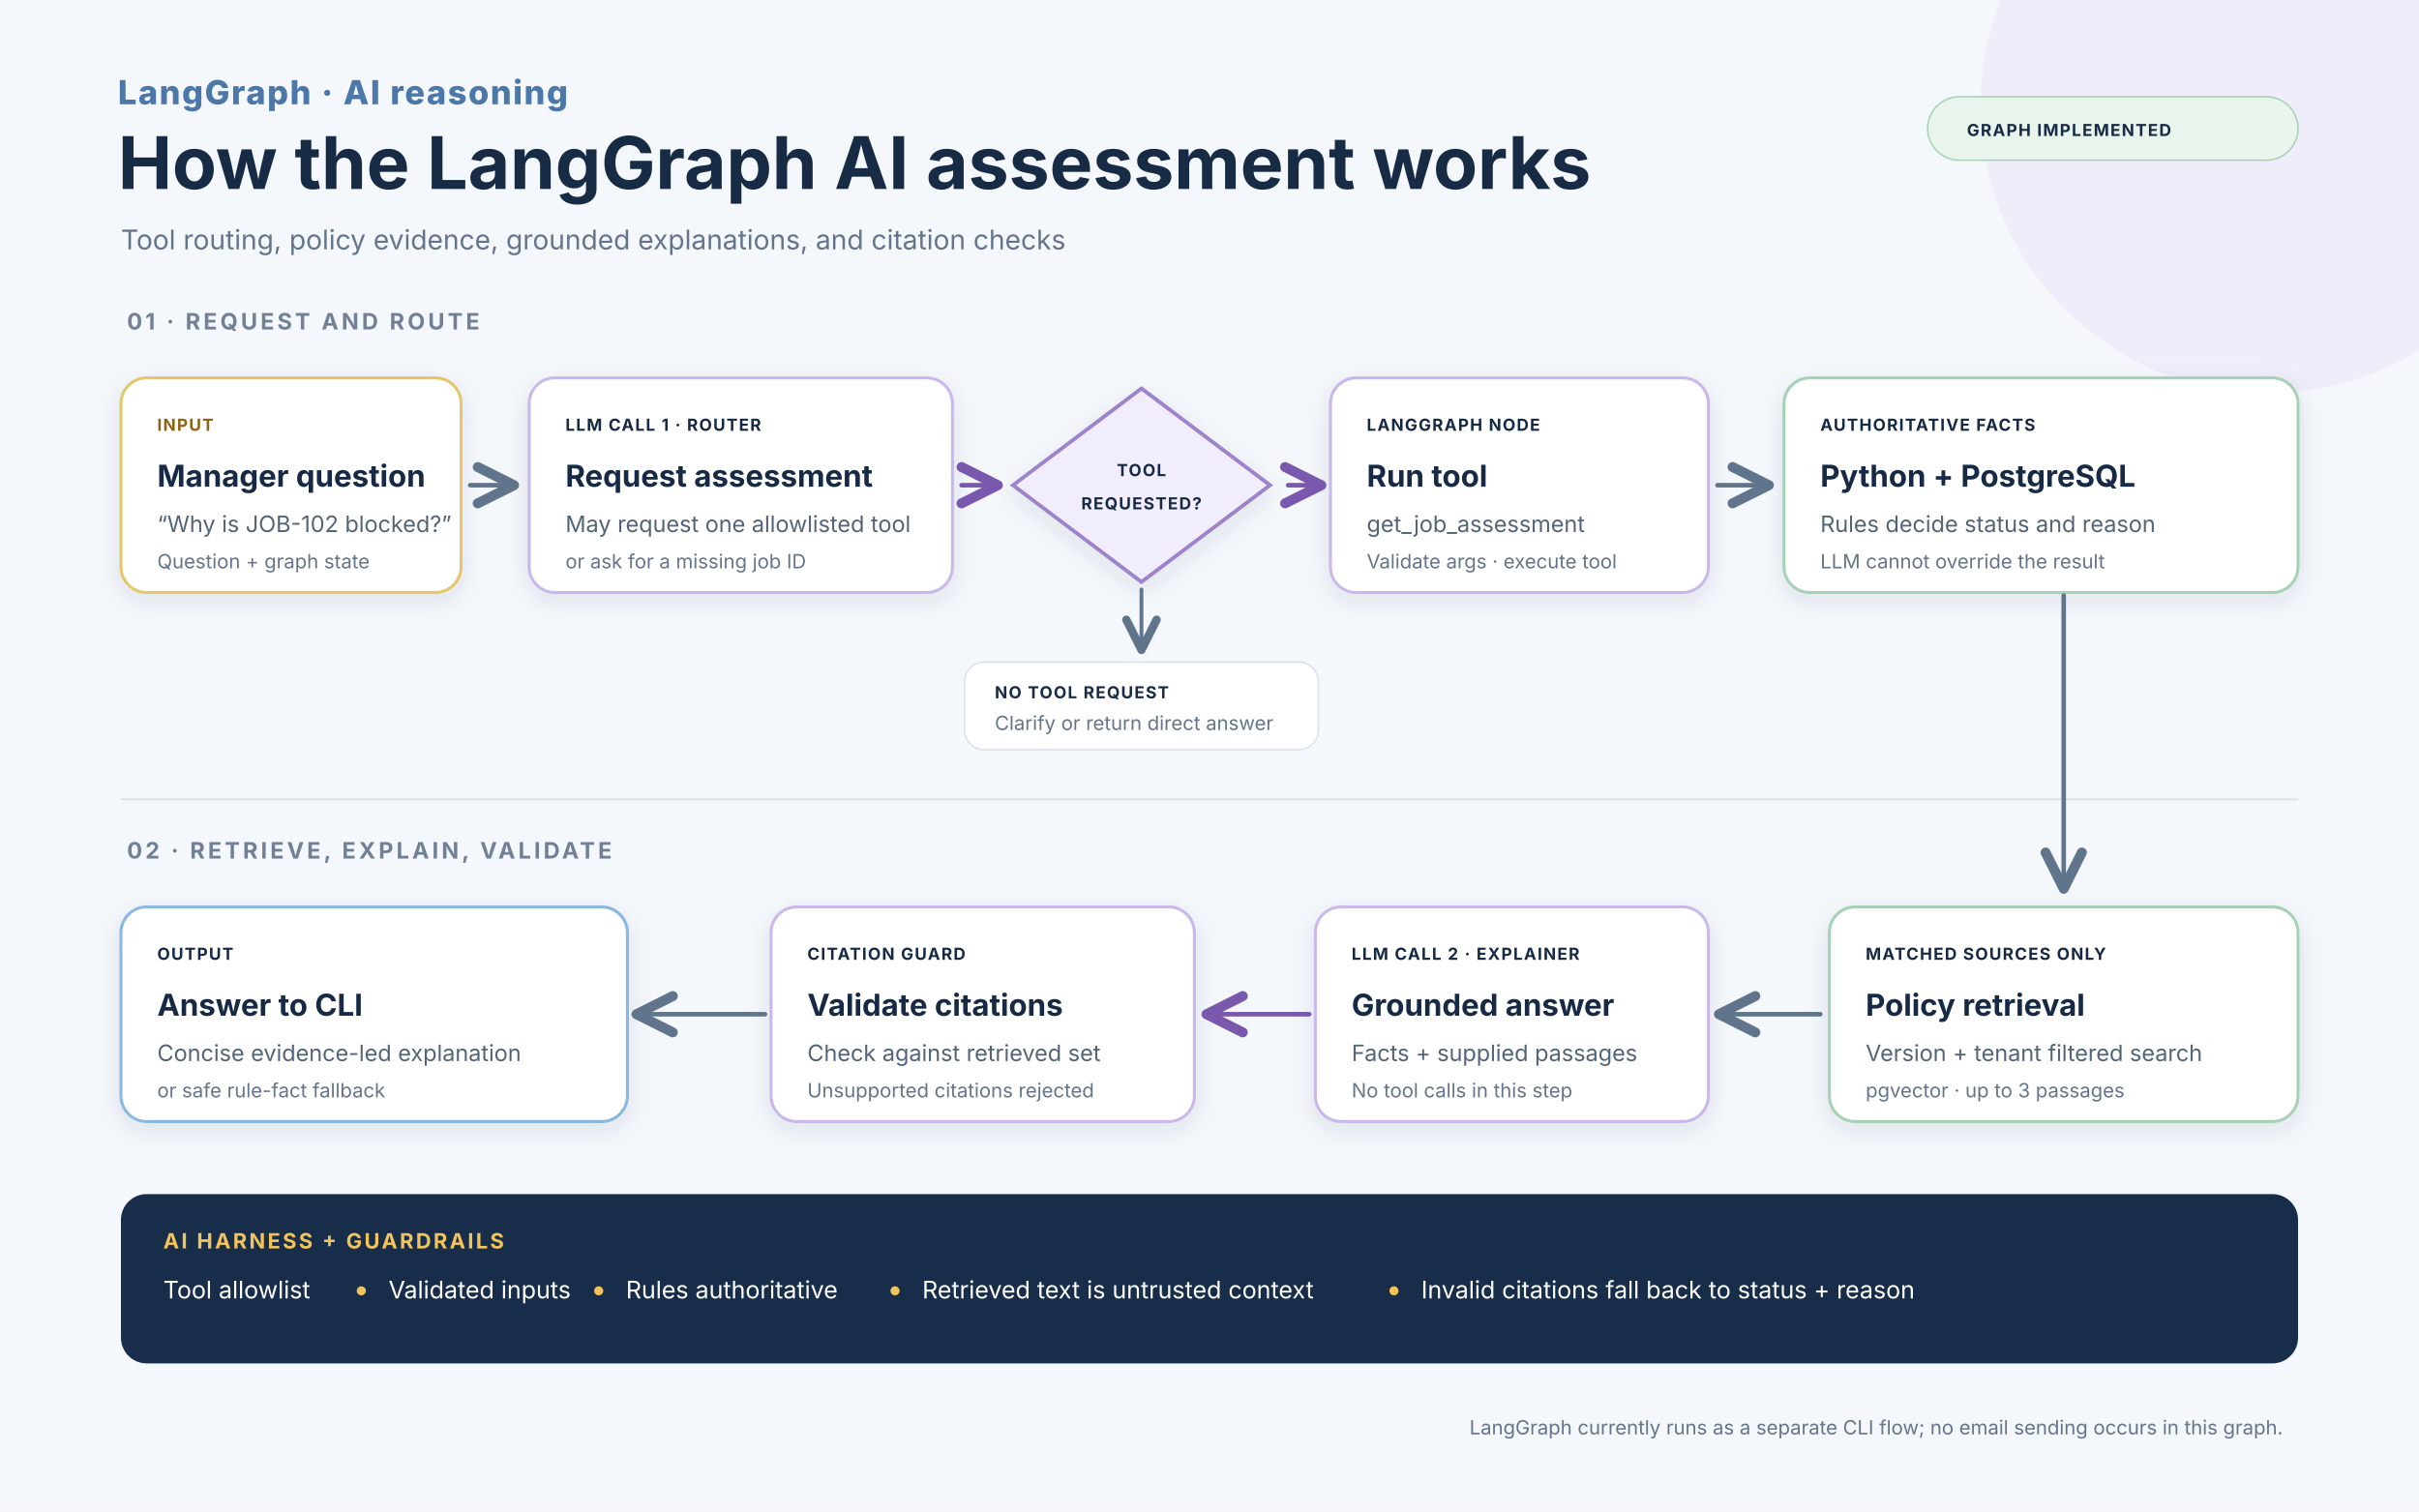
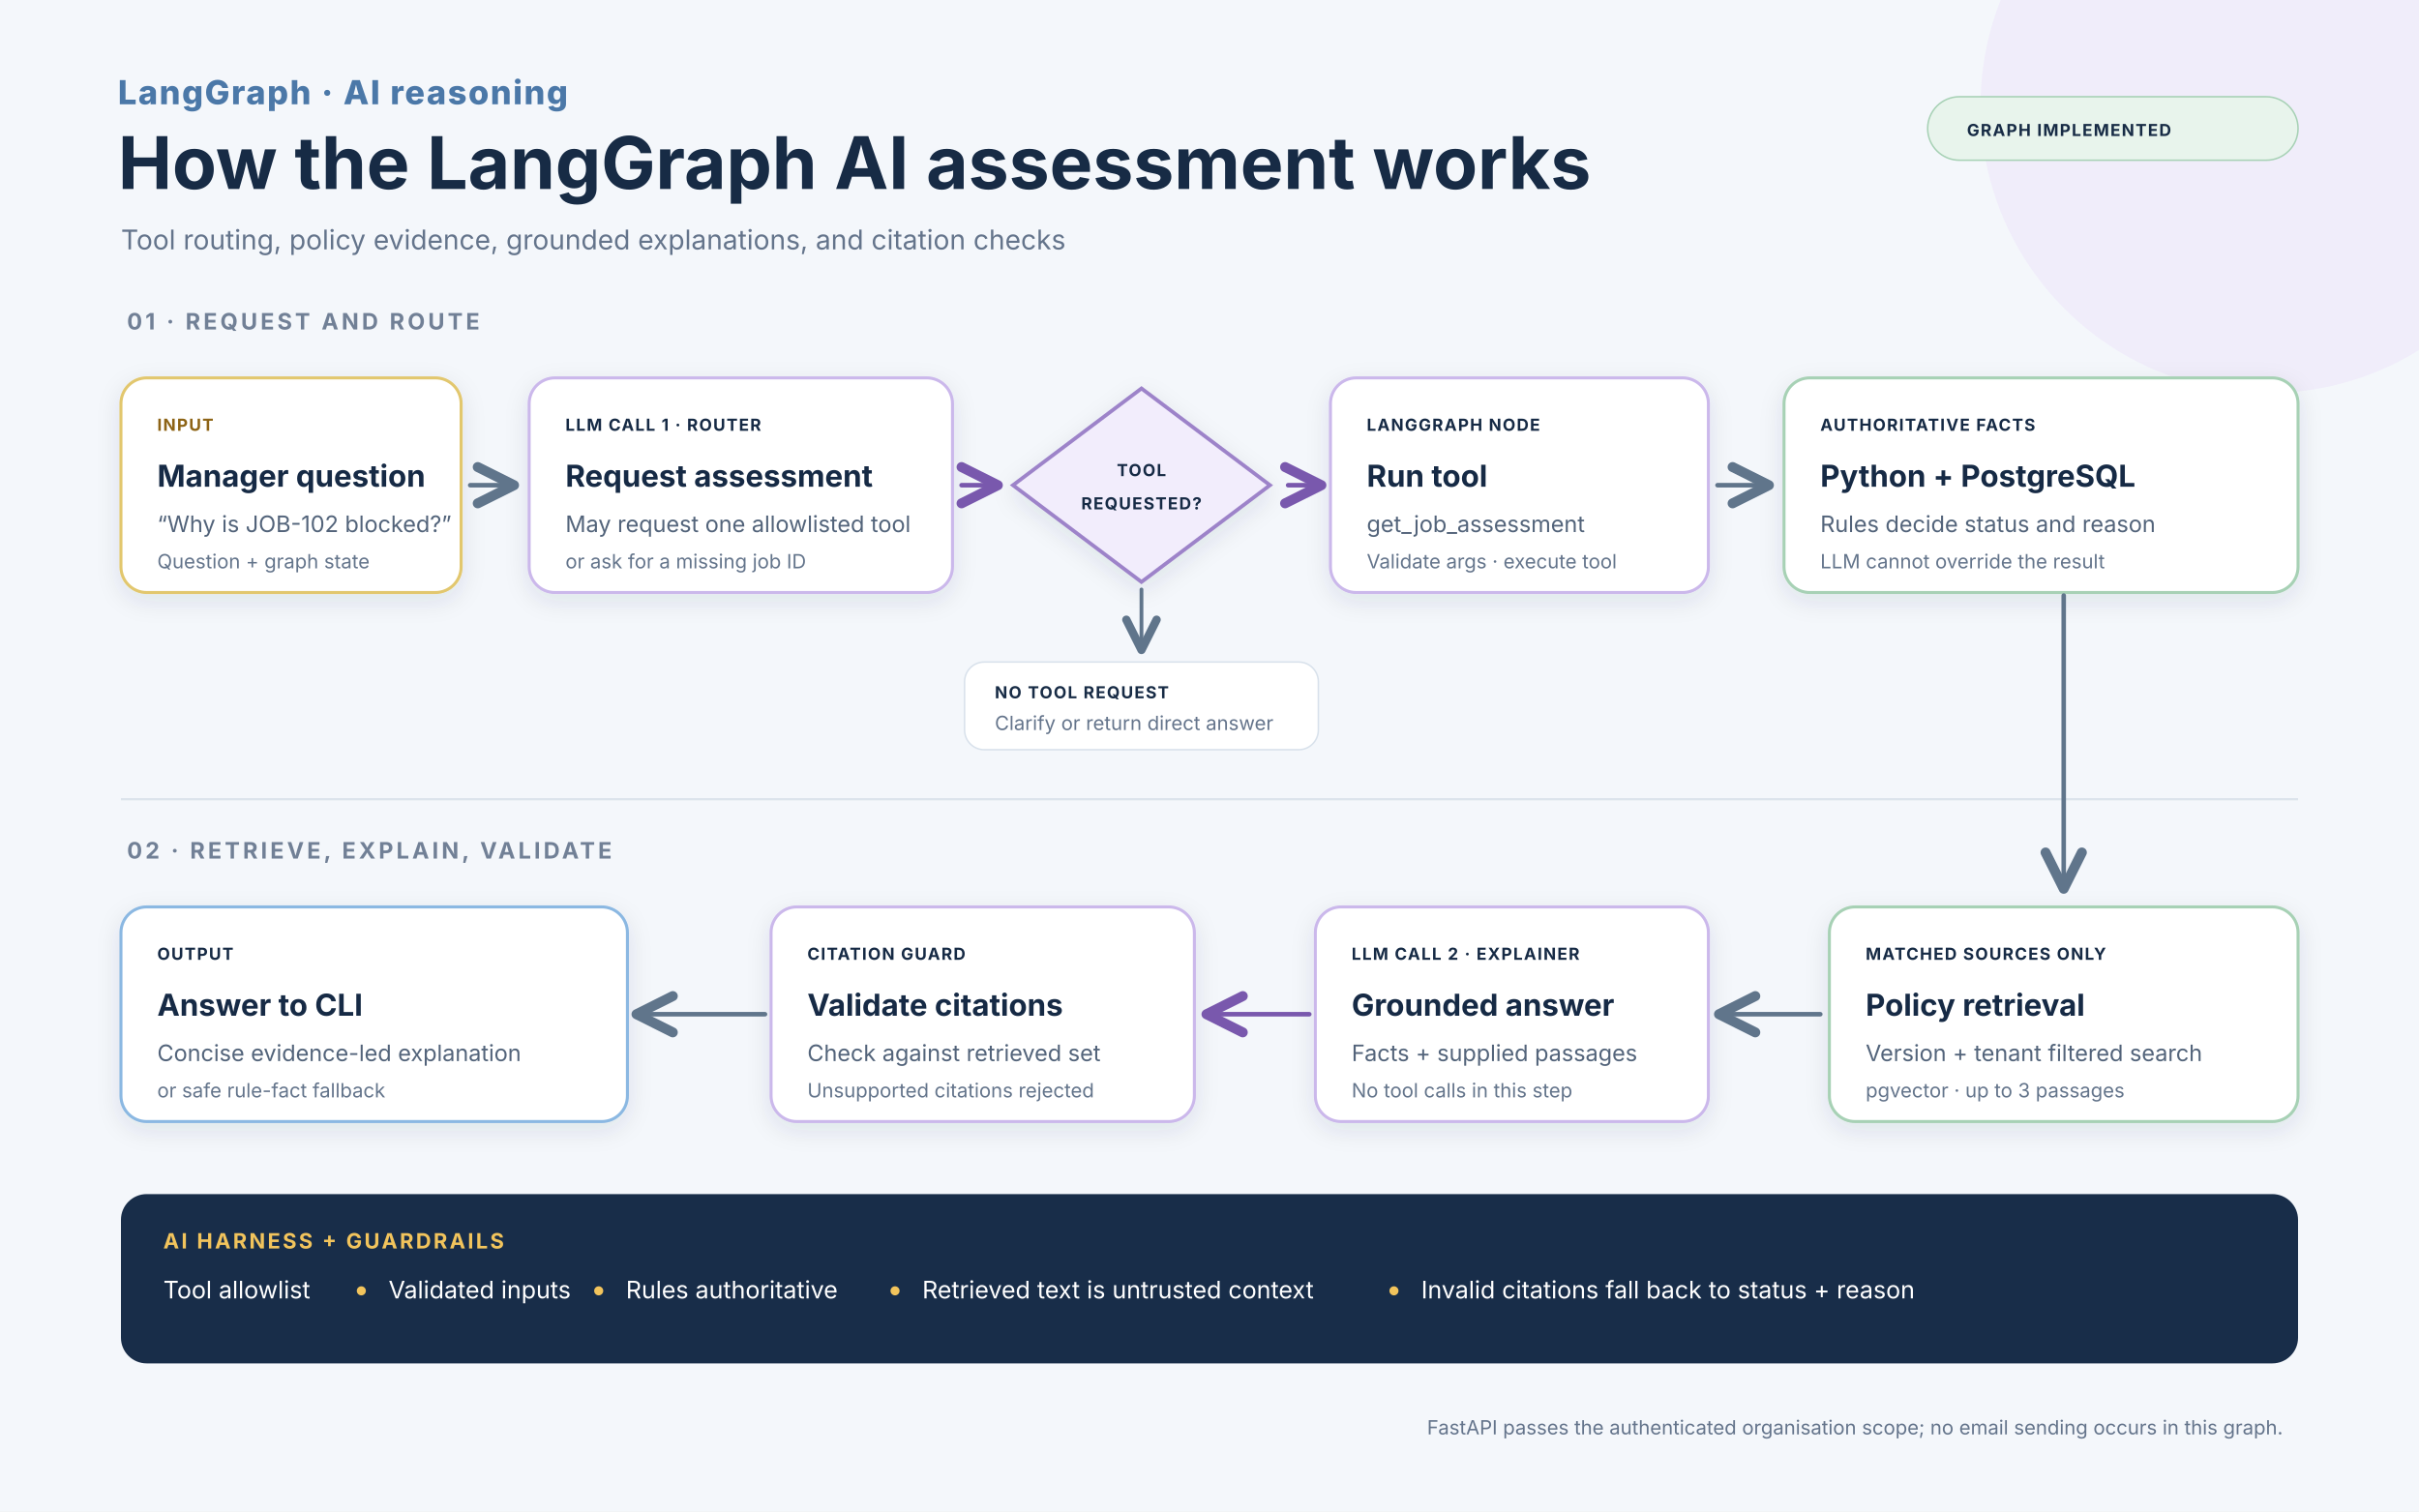
<svg xmlns="http://www.w3.org/2000/svg" width="1600" height="1000" viewBox="0 0 1600 1000" role="img" aria-labelledby="title desc">
  <defs>
    <filter id="shadow" x="-15%" y="-15%" width="130%" height="140%">
      <feDropShadow dx="0" dy="5" stdDeviation="8" flood-color="#18324f" flood-opacity=".10" />
    </filter>
    <marker id="arrow" markerWidth="12" markerHeight="12" refX="10" refY="6" orient="auto">
      <path d="M2 2 10 6 2 10" fill="none" stroke="#60758b" stroke-width="2.2" stroke-linecap="round" stroke-linejoin="round" />
    </marker>
    <marker id="purpleArrow" markerWidth="12" markerHeight="12" refX="10" refY="6" orient="auto">
      <path d="M2 2 10 6 2 10" fill="none" stroke="#7958ad" stroke-width="2.2" stroke-linecap="round" stroke-linejoin="round" />
    </marker>
    <style>
      text{font-family:Inter,"Segoe UI",Arial,sans-serif;fill:#172b45}.eyebrow{font-size:22px;font-weight:800;letter-spacing:1px;fill:#4b78a8}.title{font-size:48px;font-weight:750}.sub{font-size:18px;fill:#64748b}.lane{font-size:15px;font-weight:750;letter-spacing:2px;fill:#718096}.head{font-size:20px;font-weight:720}.body{font-size:15px;fill:#52647a}.small{font-size:13px;fill:#64748b}.tag{font-size:11px;font-weight:750;letter-spacing:.8px}.white{fill:#fff}.gold{fill:#f2c45c}.amber{fill:#8d6412}.arrow{fill:none;stroke:#60758b;stroke-width:3;stroke-linecap:round;marker-end:url(#arrow)}.purple{fill:none;stroke:#7958ad;stroke-width:3;stroke-linecap:round;marker-end:url(#purpleArrow)}
    </style>
  </defs>
  <rect width="1600" height="1000" fill="#f4f7fb" />
  <circle cx="1500" cy="70" r="190" fill="#eee8fa" opacity=".7" />
  <text x="78" y="69" class="eyebrow">LangGraph · AI reasoning</text>
  <text x="78" y="125" class="title">How the LangGraph AI assessment works</text>
  <text x="80" y="165" class="sub">Tool routing, policy evidence, grounded explanations, and citation checks</text>
  <rect x="1275" y="64" width="245" height="42" rx="21" fill="#e8f4ec" stroke="#a7d1b5" />
  <text x="1301" y="90" class="tag" fill="#27835d">GRAPH IMPLEMENTED</text>
  <text x="84" y="218" class="lane">01 · REQUEST AND ROUTE</text>
  <g filter="url(#shadow)">
    <rect x="80" y="250" width="225" height="142" rx="17" fill="#fff" stroke="#e2c76e" stroke-width="2" />
    <text x="104" y="285" class="tag amber">INPUT</text>
    <text x="104" y="322" class="head">Manager question</text>
    <text x="104" y="352" class="body">“Why is JOB-102 blocked?”</text>
    <text x="104" y="376" class="small">Question + graph state</text>
    <rect x="350" y="250" width="280" height="142" rx="17" fill="#fff" stroke="#cbb8eb" stroke-width="2" />
    <text x="374" y="285" class="tag" fill="#674aa2">LLM CALL 1 · ROUTER</text>
    <text x="374" y="322" class="head">Request assessment</text>
    <text x="374" y="352" class="body">May request one allowlisted tool</text>
    <text x="374" y="376" class="small">or ask for a missing job ID</text>
    <path d="M755 257 840 321 755 385 670 321Z" fill="#f2edfc" stroke="#9d83c9" stroke-width="2.5" />
    <text x="755" y="315" text-anchor="middle" class="tag" fill="#674aa2">TOOL</text>
    <text x="755" y="337" text-anchor="middle" class="tag" fill="#674aa2">REQUESTED?</text>
    <rect x="880" y="250" width="250" height="142" rx="17" fill="#fff" stroke="#cbb8eb" stroke-width="2" />
    <text x="904" y="285" class="tag" fill="#674aa2">LANGGRAPH NODE</text>
    <text x="904" y="322" class="head">Run tool</text>
    <text x="904" y="352" class="body">get_job_assessment</text>
    <text x="904" y="376" class="small">Validate args · execute tool</text>
    <rect x="1180" y="250" width="340" height="142" rx="17" fill="#fff" stroke="#a7d1b5" stroke-width="2" />
    <text x="1204" y="285" class="tag" fill="#27835d">AUTHORITATIVE FACTS</text>
    <text x="1204" y="322" class="head">Python + PostgreSQL</text>
    <text x="1204" y="352" class="body">Rules decide status and reason</text>
    <text x="1204" y="376" class="small">LLM cannot override the result</text>
  </g>
  <path class="arrow" d="M311 321h29" />
  <path class="purple" d="M636 321h24" />
  <path class="purple" d="M852 321h22" />
  <path class="arrow" d="M1136 321h34" />
  <path d="M755 390v40" fill="none" stroke="#60758b" stroke-width="2.5" stroke-linecap="round" marker-end="url(#arrow)" />
  <rect x="638" y="438" width="234" height="58" rx="13" fill="#fff" stroke="#d8e1eb" />
  <text x="658" y="462" class="tag">NO TOOL REQUEST</text>
  <text x="658" y="483" class="small">Clarify or return direct answer</text>
  <rect x="80" y="528" width="1440" height="1.5" fill="#dce4ec" />
  <text x="84" y="568" class="lane">02 · RETRIEVE, EXPLAIN, VALIDATE</text>
  <g filter="url(#shadow)">
    <rect x="1210" y="600" width="310" height="142" rx="17" fill="#fff" stroke="#a7d1b5" stroke-width="2" />
    <text x="1234" y="635" class="tag" fill="#27835d">MATCHED SOURCES ONLY</text>
    <text x="1234" y="672" class="head">Policy retrieval</text>
    <text x="1234" y="702" class="body">Version + tenant filtered search</text>
    <text x="1234" y="726" class="small">pgvector · up to 3 passages</text>
    <rect x="870" y="600" width="260" height="142" rx="17" fill="#fff" stroke="#cbb8eb" stroke-width="2" />
    <text x="894" y="635" class="tag" fill="#674aa2">LLM CALL 2 · EXPLAINER</text>
    <text x="894" y="672" class="head">Grounded answer</text>
    <text x="894" y="702" class="body">Facts + supplied passages</text>
    <text x="894" y="726" class="small">No tool calls in this step</text>
    <rect x="510" y="600" width="280" height="142" rx="17" fill="#fff" stroke="#cbb8eb" stroke-width="2" />
    <text x="534" y="635" class="tag" fill="#674aa2">CITATION GUARD</text>
    <text x="534" y="672" class="head">Validate citations</text>
    <text x="534" y="702" class="body">Check against retrieved set</text>
    <text x="534" y="726" class="small">Unsupported citations rejected</text>
    <rect x="80" y="600" width="335" height="142" rx="17" fill="#fff" stroke="#8bb8e2" stroke-width="2" />
    <text x="104" y="635" class="tag" fill="#3979c3">OUTPUT</text>
    <text x="104" y="672" class="head">Answer to CLI</text>
    <text x="104" y="702" class="body">Concise evidence-led explanation</text>
    <text x="104" y="726" class="small">or safe rule-fact fallback</text>
  </g>
  <path class="arrow" d="M1365 394v194" />
  <path class="arrow" d="M1204 671h-67" />
  <path class="purple" d="M866 671h-68" />
  <path class="arrow" d="M506 671h-85" />
  <rect x="80" y="790" width="1440" height="112" rx="17" fill="#182d49" />
  <text x="108" y="826" font-size="14" font-weight="750" letter-spacing="1.5" class="gold">AI HARNESS + GUARDRAILS</text>
  <text x="108" y="859" font-size="16" class="white">Tool allowlist</text>
  <circle cx="239" cy="854" r="3" fill="#f2c45c" />
  <text x="257" y="859" font-size="16" class="white">Validated inputs</text>
  <circle cx="396" cy="854" r="3" fill="#f2c45c" />
  <text x="414" y="859" font-size="16" class="white">Rules authoritative</text>
  <circle cx="592" cy="854" r="3" fill="#f2c45c" />
  <text x="610" y="859" font-size="16" class="white">Retrieved text is untrusted context</text>
  <circle cx="922" cy="854" r="3" fill="#f2c45c" />
  <text x="940" y="859" font-size="16" class="white">Invalid citations fall back to status + reason</text>
-   <text x="1510" y="949" text-anchor="end" class="small">LangGraph currently runs as a separate CLI flow; no email sending occurs in this graph.</text>
+   <text x="1510" y="949" text-anchor="end" class="small">FastAPI passes the authenticated organisation scope; no email sending occurs in this graph.</text>
</svg>
